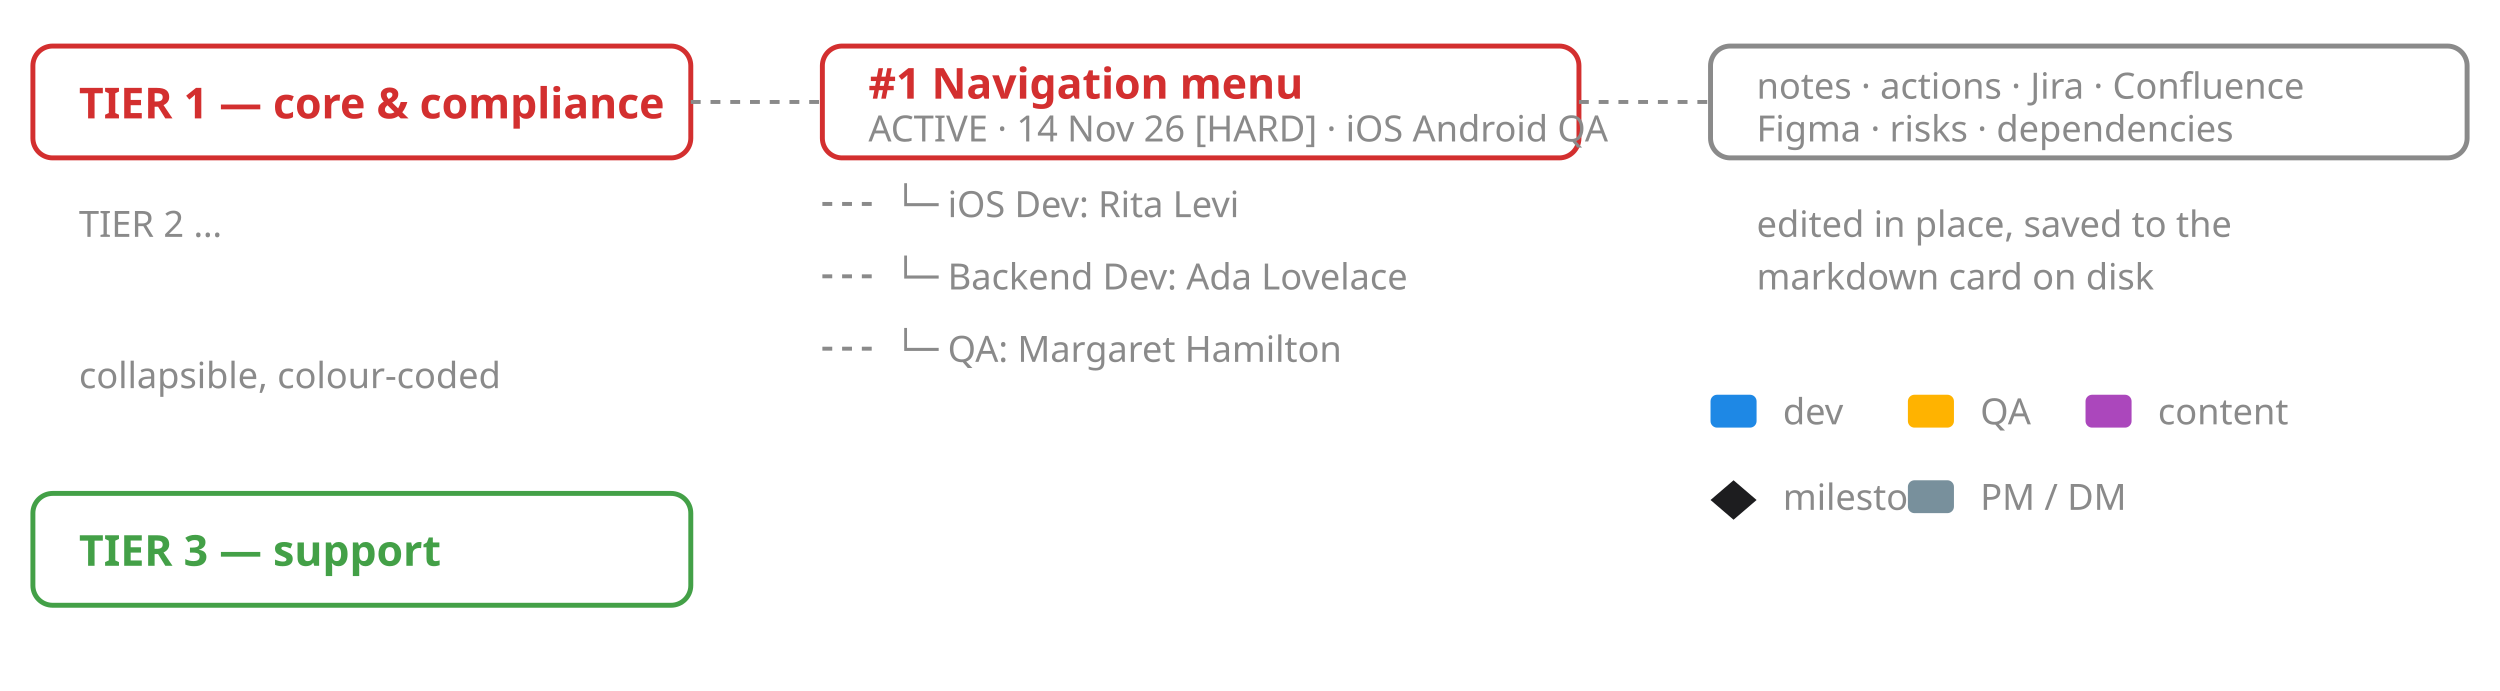
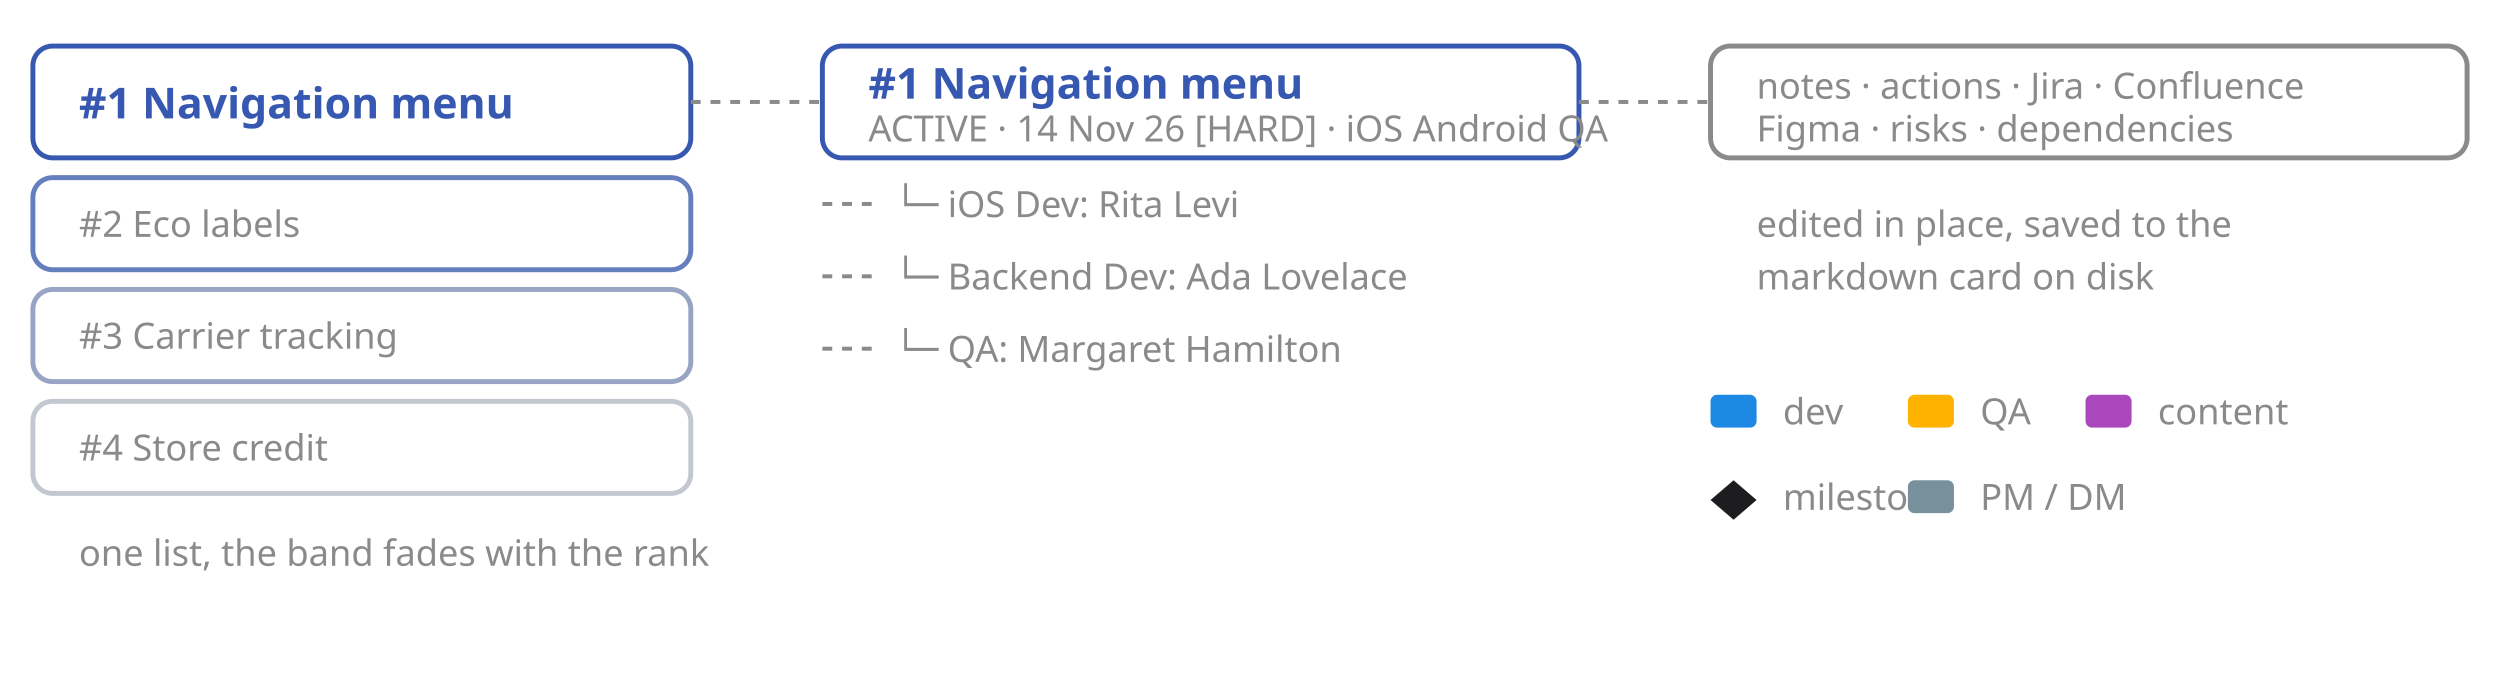
- <svg xmlns="http://www.w3.org/2000/svg" viewBox="0 0 760 210" width="760" height="210" role="img" aria-label="Hierarchy: tier, then project, then people and sub-tasks">
+ <svg xmlns="http://www.w3.org/2000/svg" viewBox="0 0 760 210" width="760" height="210" role="img" aria-label="Hierarchy: the ranked list, then a project, then its people and sub-tasks">
  <style>
    .t { font: 600 13px system-ui, sans-serif; }
    .s { font: 11px system-ui, sans-serif; fill: #8a8a8a; }
    .b { fill: none; stroke-width: 1.5; rx: 6; }
    .l { stroke: #8a8a8a; stroke-width: 1.2; stroke-dasharray: 3 3; fill: none; }
  </style>
-   <rect class="b" x="10" y="14" width="200" height="34" stroke="#d32f2f" />
-   <text class="t" x="24" y="36" fill="#d32f2f">TIER 1 — core &amp; compliance</text>
-   <rect class="b" x="10" y="150" width="200" height="34" stroke="#43a047" />
-   <text class="t" x="24" y="172" fill="#43a047">TIER 3 — support</text>
-   <text class="s" x="24" y="72">TIER 2 …</text>
-   <text class="s" x="24" y="118">collapsible, colour-coded</text>
+   <rect class="b" x="10" y="14" width="200" height="34" stroke="#3658b0" />
+   <text class="t" x="24" y="36" fill="#3658b0">#1 Navigation menu</text>
+   <rect class="b" x="10" y="54" width="200" height="28" stroke="#657ebd" />
+   <text class="s" x="24" y="72" fill="#657ebd">#2 Eco labels</text>
+   <rect class="b" x="10" y="88" width="200" height="28" stroke="#98a4c3" />
+   <text class="s" x="24" y="106" fill="#98a4c3">#3 Carrier tracking</text>
+   <rect class="b" x="10" y="122" width="200" height="28" stroke="#c3c7d0" />
+   <text class="s" x="24" y="140" fill="#c3c7d0">#4 Store credit</text>
+   <text class="s" x="24" y="172">one list, the band fades with the rank</text>
  <path class="l" d="M210 31 H250" />
-   <rect class="b" x="250" y="14" width="230" height="34" stroke="#d32f2f" />
-   <text class="t" x="264" y="30" fill="#d32f2f">#1 Navigation menu</text>
+   <rect class="b" x="250" y="14" width="230" height="34" stroke="#3658b0" />
+   <text class="t" x="264" y="30" fill="#3658b0">#1 Navigation menu</text>
  <text class="s" x="264" y="43">ACTIVE · 14 Nov 26 [HARD] · iOS Android QA</text>
  <path class="l" d="M250 62 H265" />
  <text class="s" x="272" y="66">└─ iOS Dev: Rita Levi</text>
  <path class="l" d="M250 84 H265" />
  <text class="s" x="272" y="88">└─ Backend Dev: Ada Lovelace</text>
  <path class="l" d="M250 106 H265" />
  <text class="s" x="272" y="110">└─ QA: Margaret Hamilton</text>
  <rect class="b" x="520" y="14" width="230" height="34" stroke="#8a8a8a" />
  <text class="s" x="534" y="30">notes · actions · Jira · Confluence</text>
  <text class="s" x="534" y="43">Figma · risks · dependencies</text>
  <path class="l" d="M480 31 H520" />
  <text class="s" x="534" y="72">edited in place, saved to the</text>
  <text class="s" x="534" y="88">markdown card on disk</text>
  <rect x="520" y="120" width="14" height="10" fill="#1e88e5" rx="2" />
  <text class="s" x="542" y="129">dev</text>
  <rect x="580" y="120" width="14" height="10" fill="#ffb300" rx="2" />
  <text class="s" x="602" y="129">QA</text>
  <rect x="634" y="120" width="14" height="10" fill="#ab47bc" rx="2" />
  <text class="s" x="656" y="129">content</text>
  <path d="M527 146 L534 152 L527 158 L520 152 Z" fill="#1d1d1f" />
  <text class="s" x="542" y="155">milestone</text>
  <rect x="580" y="146" width="14" height="10" fill="#78909c" rx="2" />
  <text class="s" x="602" y="155">PM / DM</text>
</svg>
